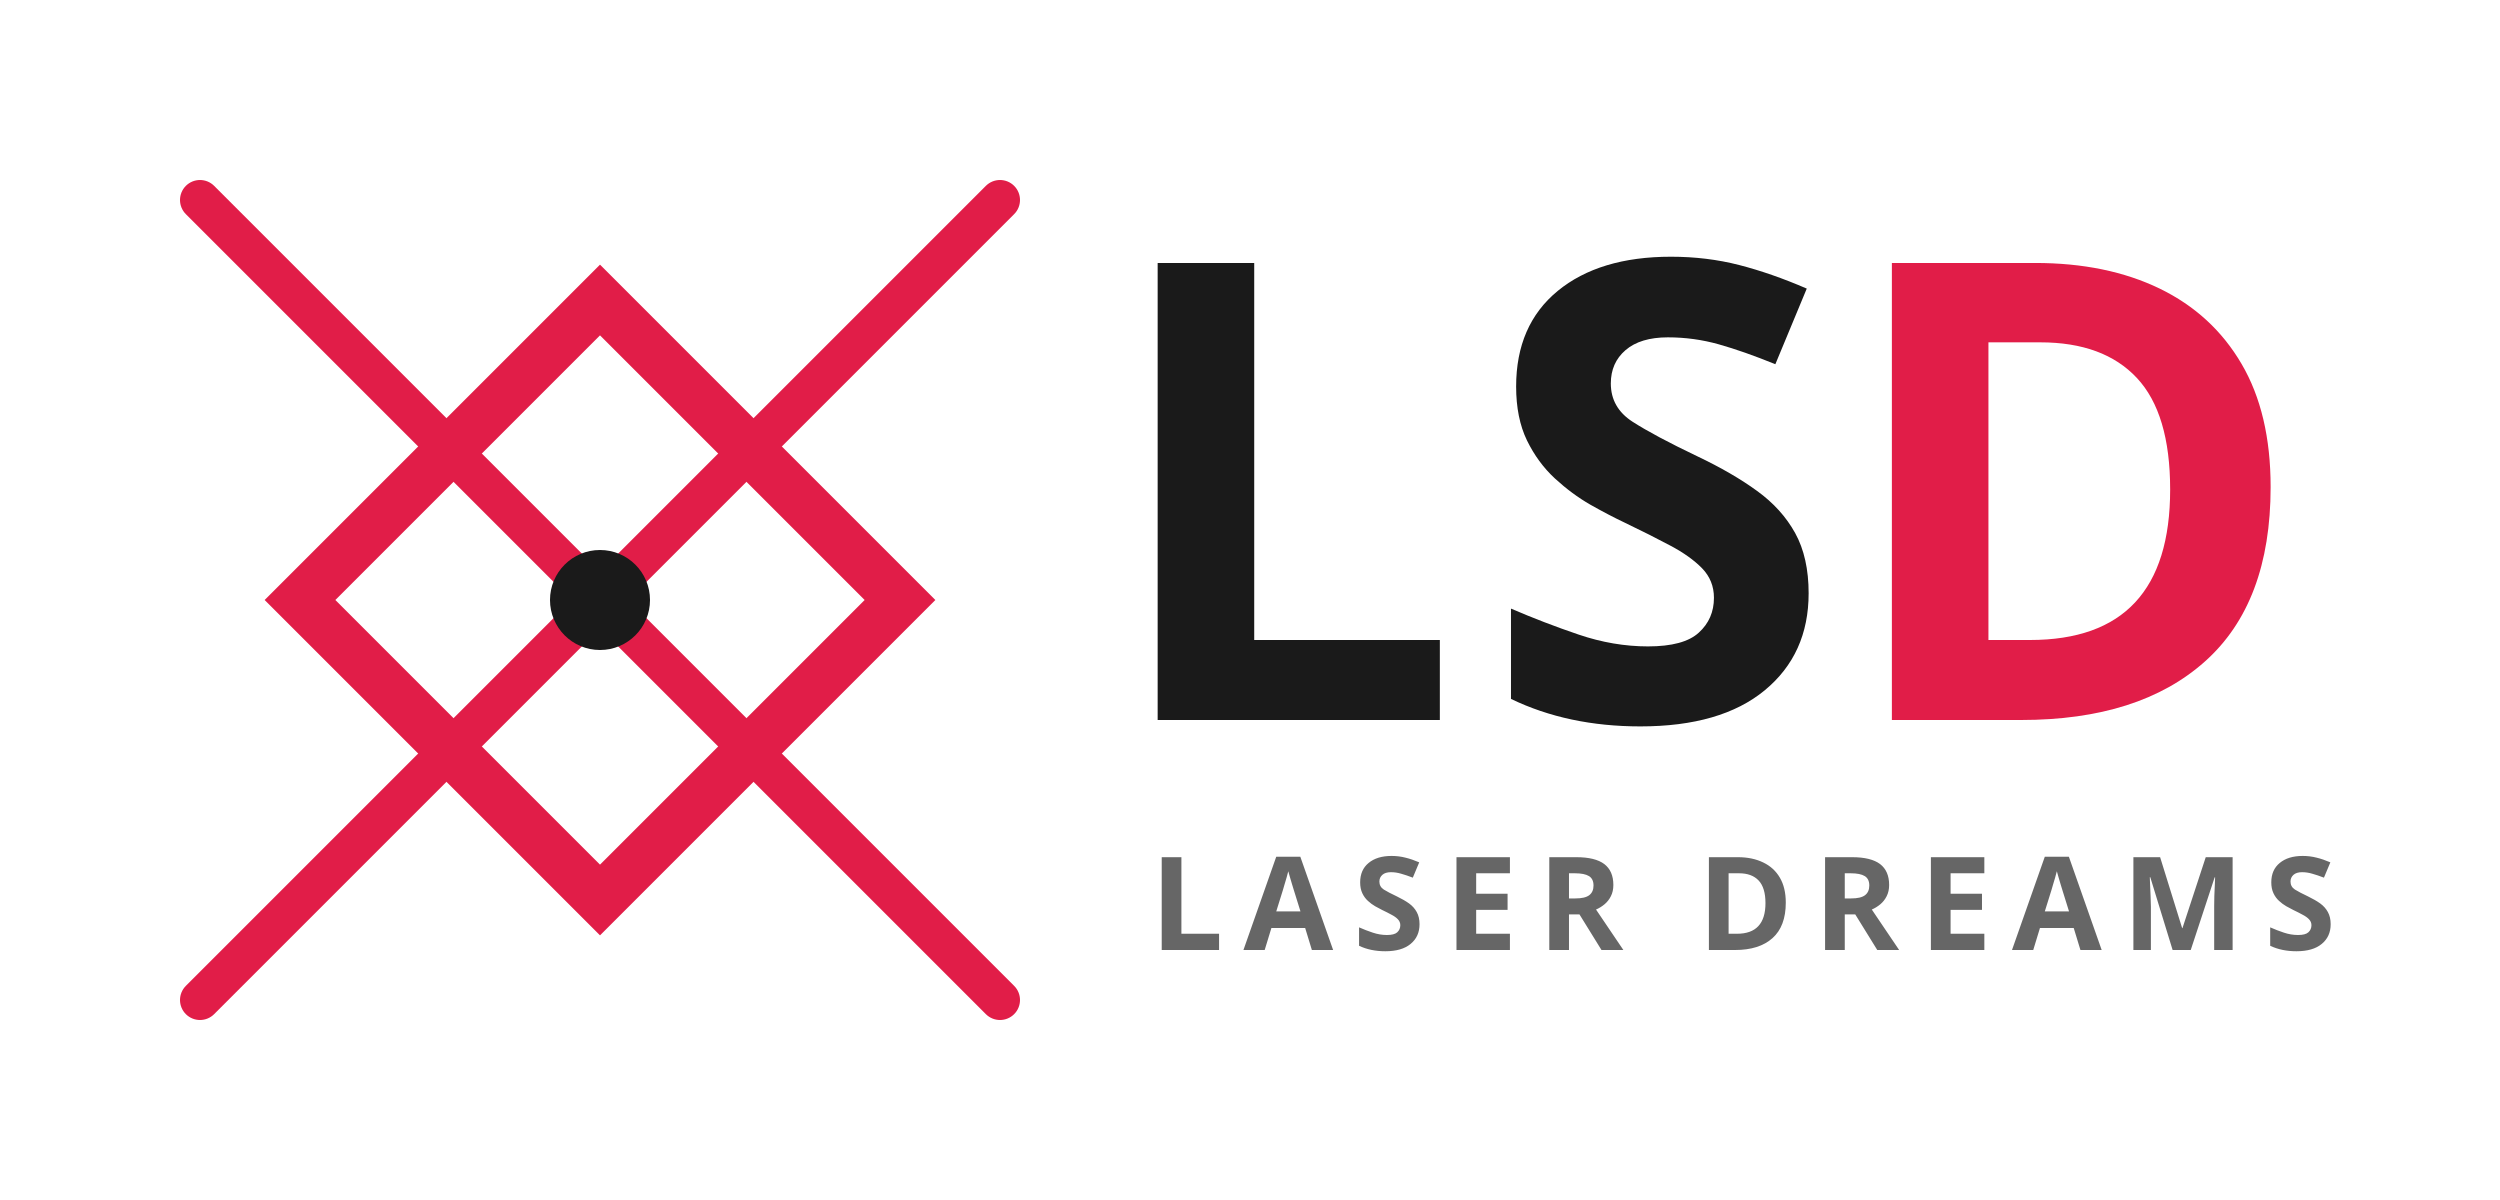
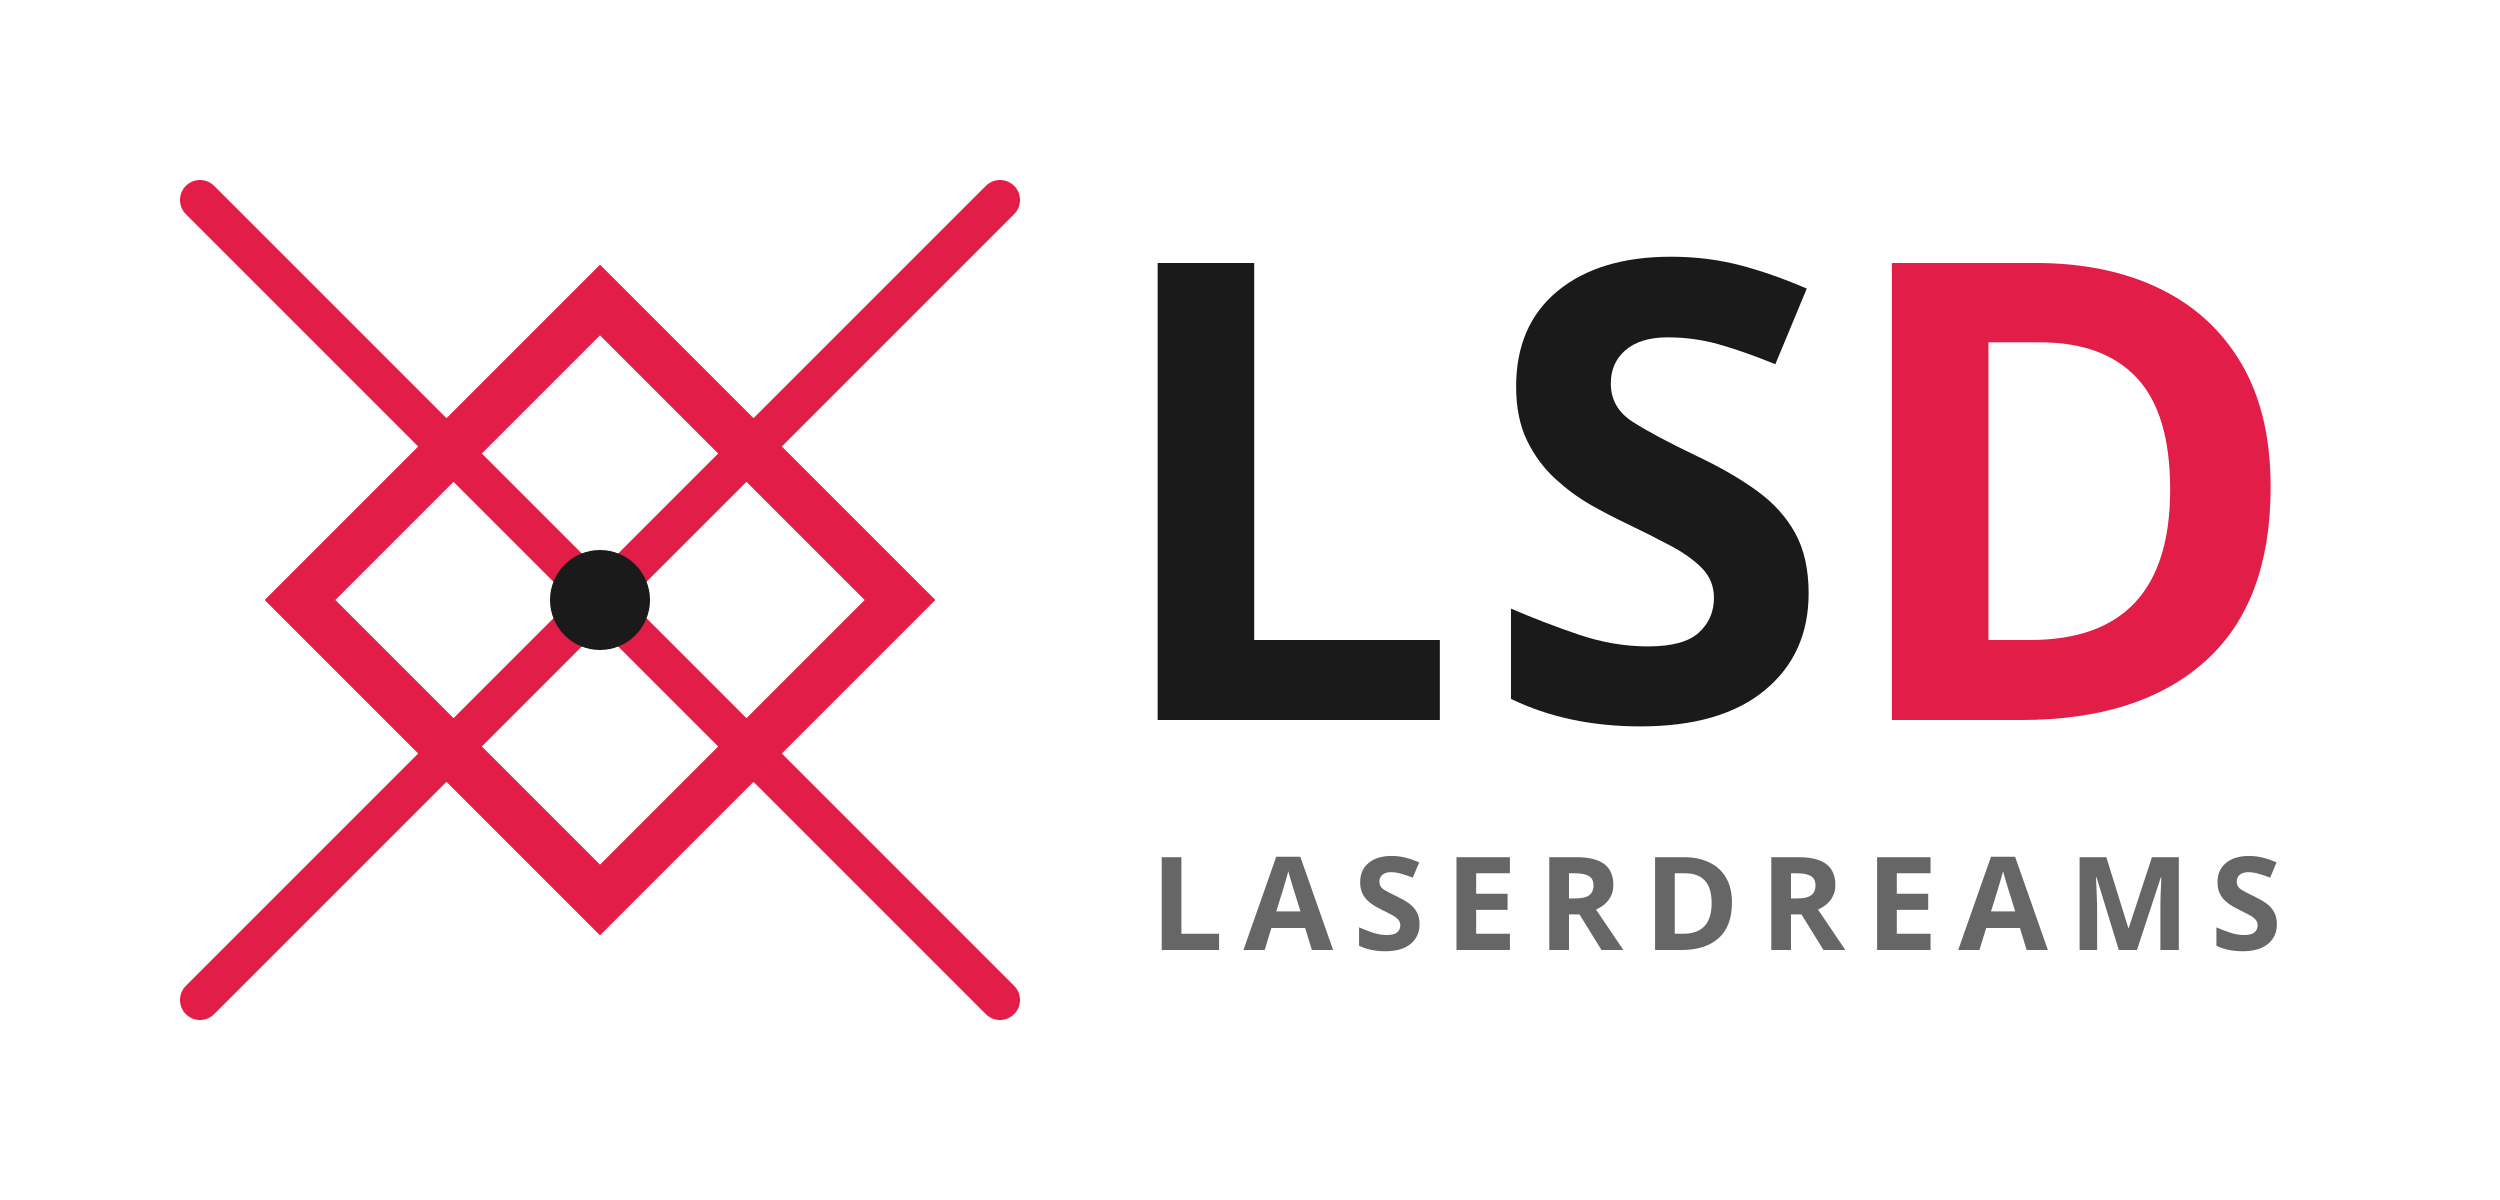
<svg xmlns="http://www.w3.org/2000/svg" viewBox="0 0 250 120" width="100%" height="100%">
  <g transform="translate(10, 10)">
    <polygon points="50,20 80,50 50,80 20,50" fill="none" stroke="#e11d48" stroke-width="5" />
    <line x1="10" y1="10" x2="90" y2="90" stroke="#e11d48" stroke-width="4" stroke-linecap="round" />
    <line x1="90" y1="10" x2="10" y2="90" stroke="#e11d48" stroke-width="4" stroke-linecap="round" />
    <circle cx="50" cy="50" r="5" fill="#1a1a1a" />
  </g>
  <text x="110" y="72" font-family="'Montserrat', sans-serif" font-weight="900" font-size="64" fill="#1a1a1a" letter-spacing="2">LS<tspan fill="#e11d48">D</tspan>
  </text>
-   <text x="115" y="95" font-family="'Montserrat', sans-serif" font-weight="600" font-size="13" fill="#666666" letter-spacing="2">LASER DREAMS</text>
+   <text x="115" y="95" font-family="'Montserrat', sans-serif" font-weight="600" font-size="13" fill="#666666" letter-spacing="2">LASERDREAMS</text>
</svg>
